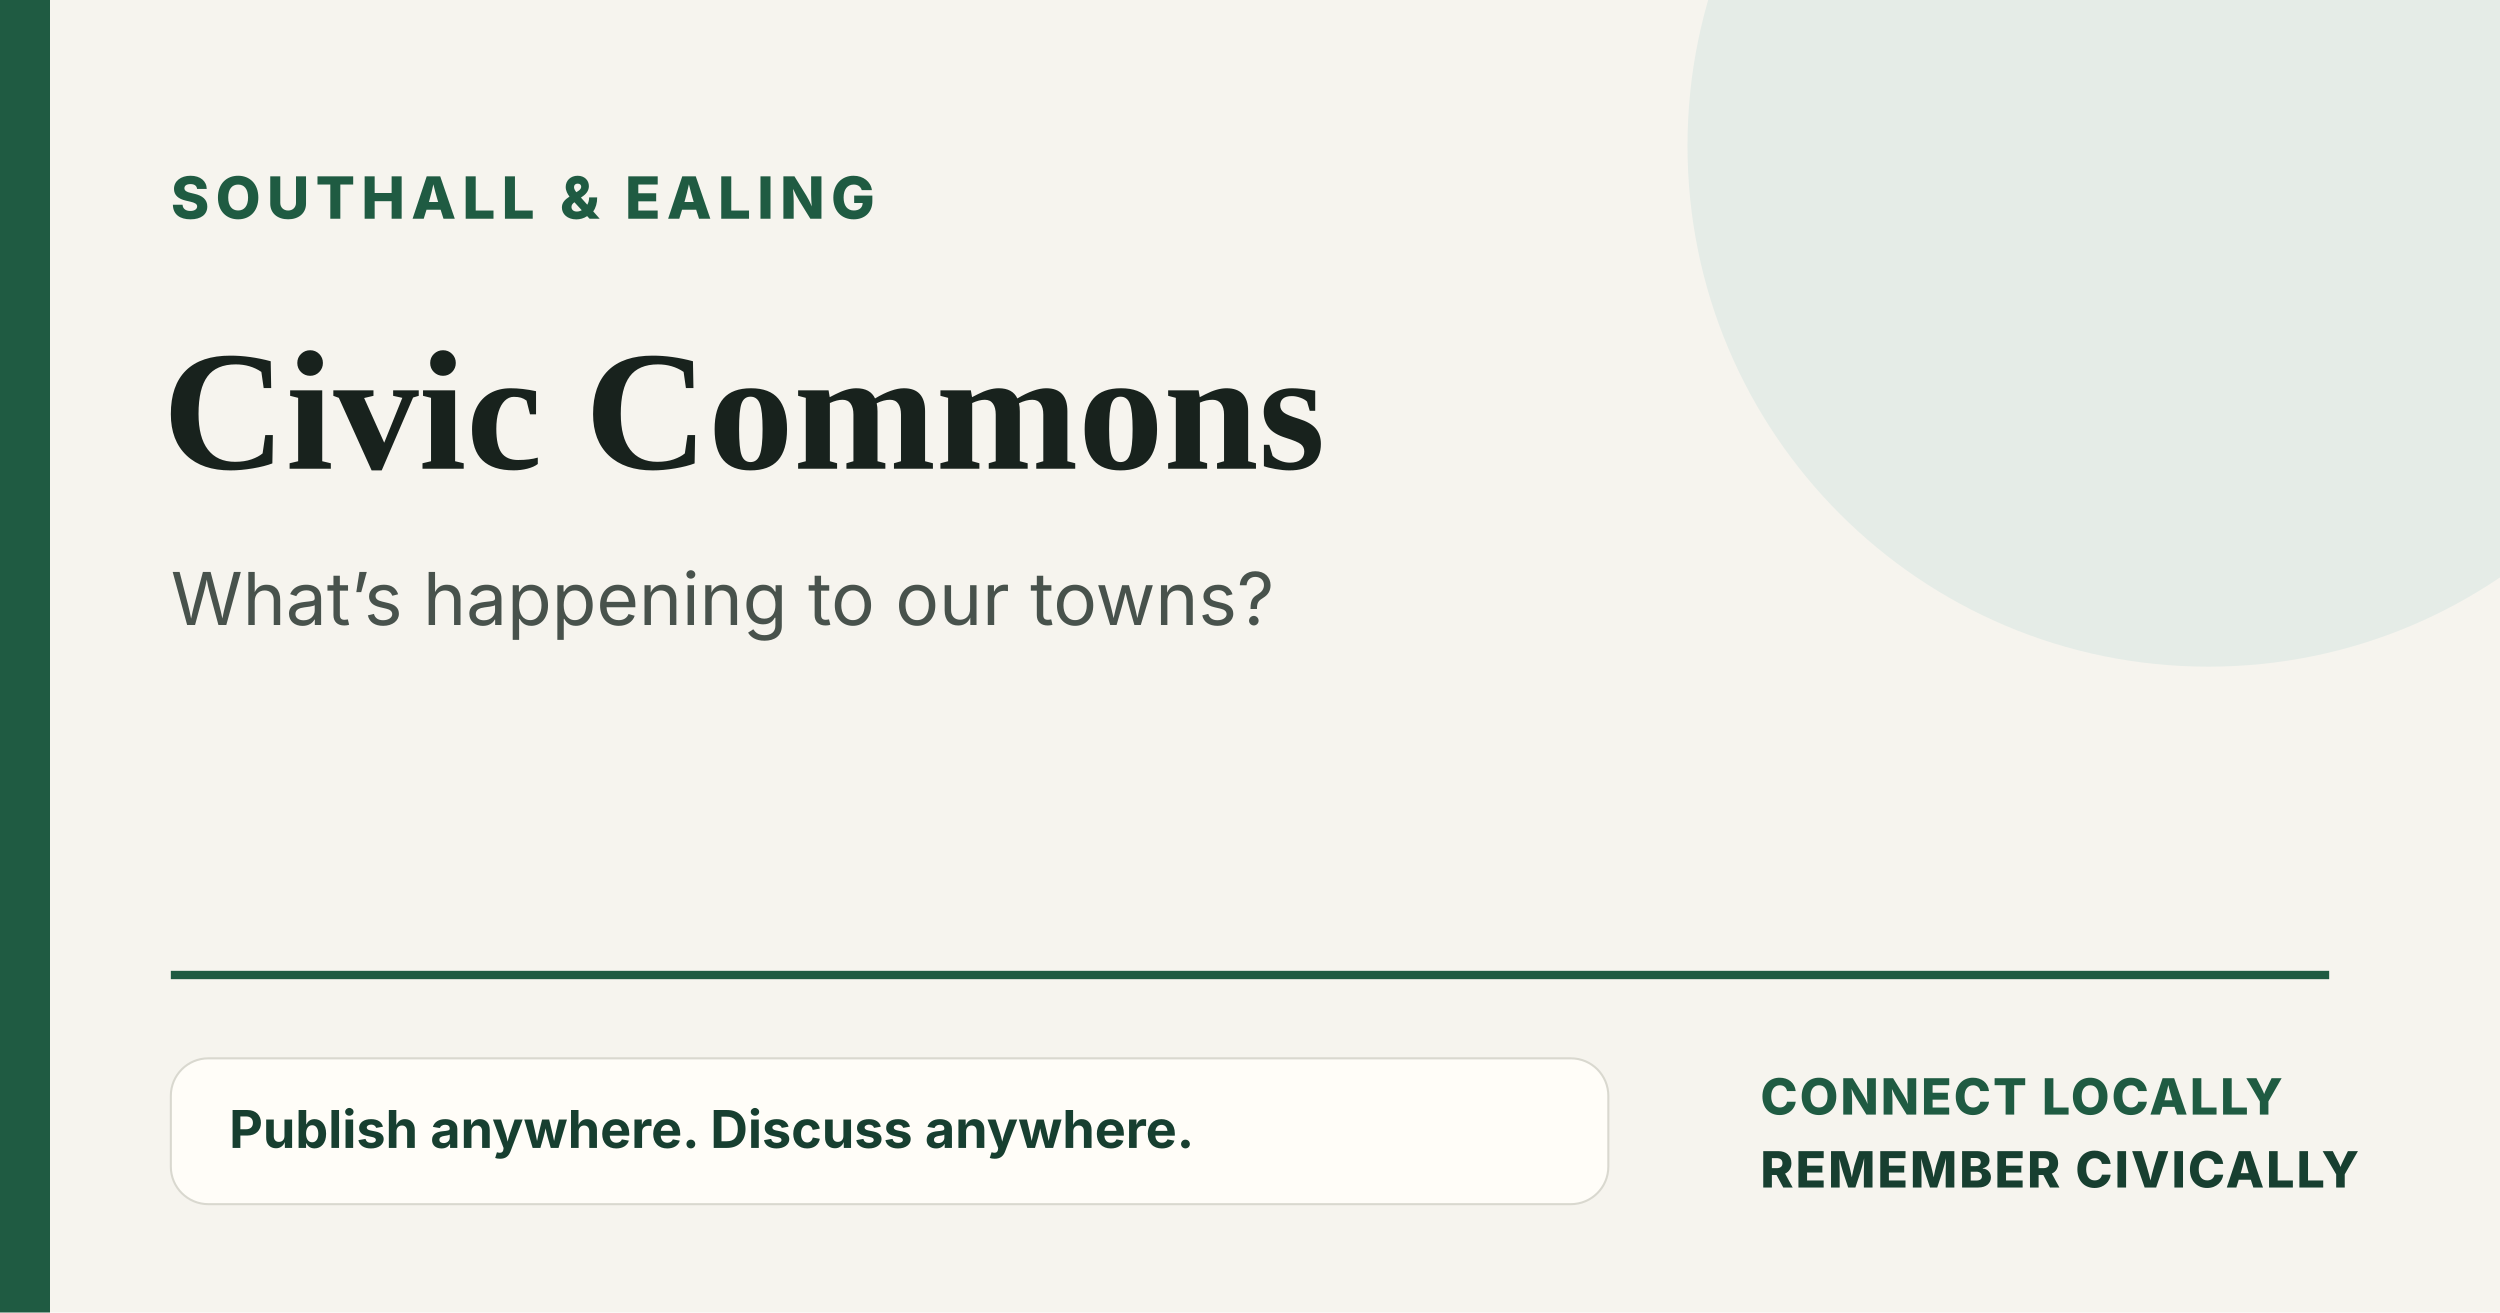
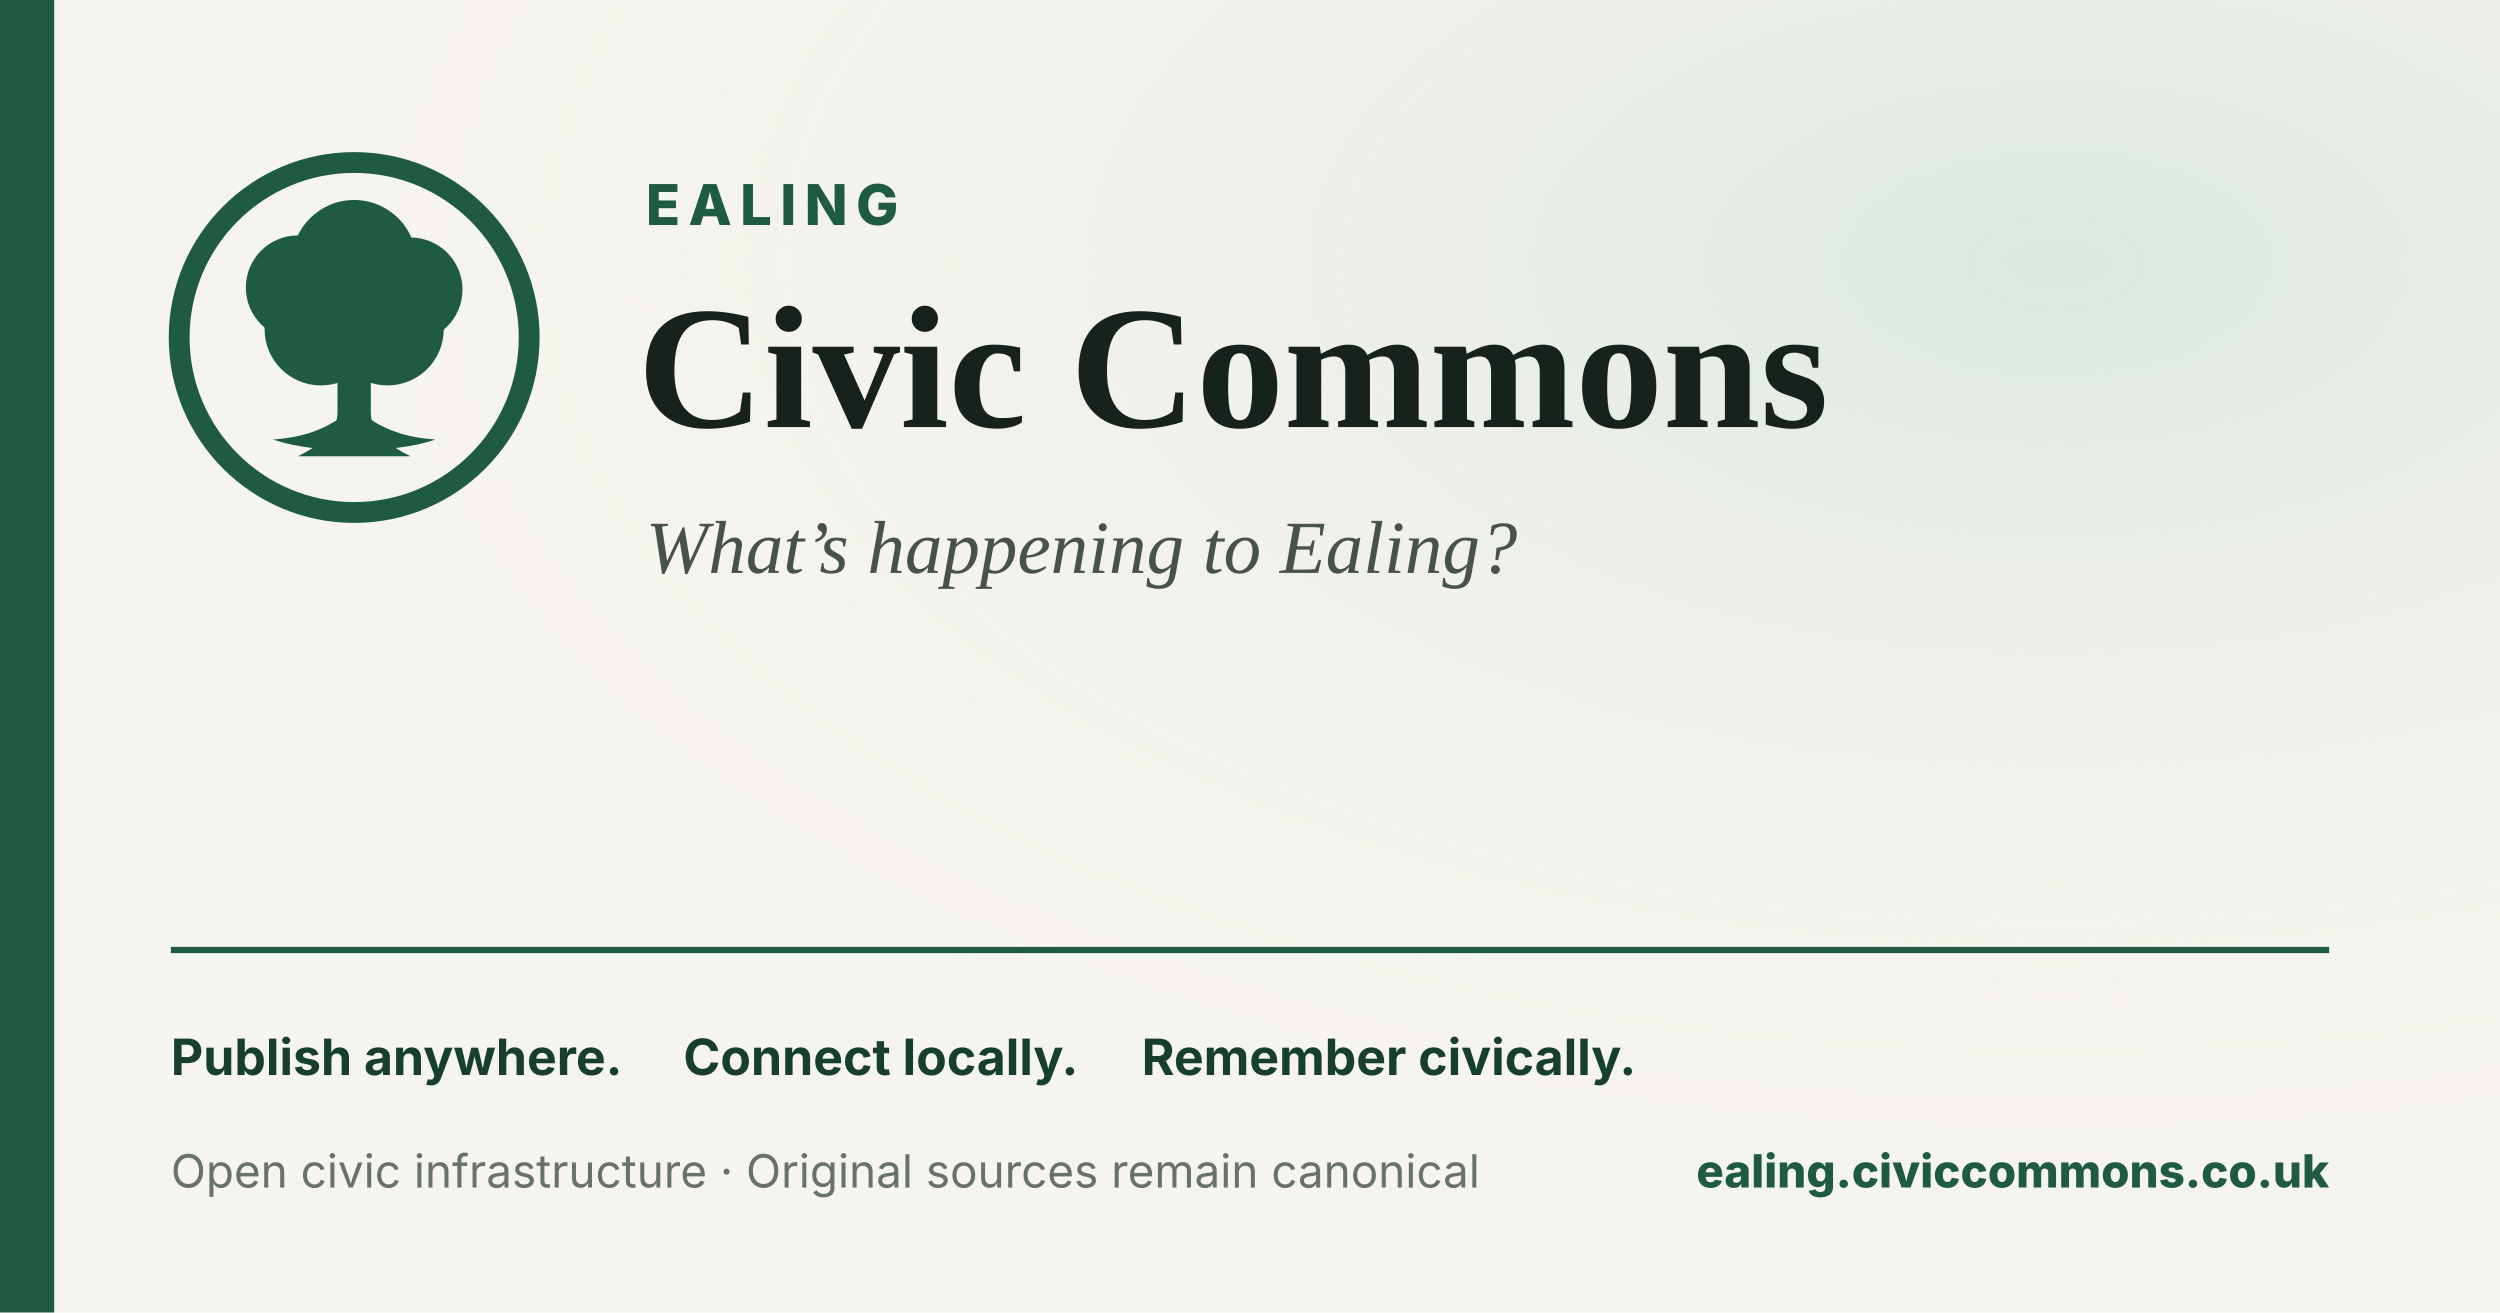
<svg xmlns="http://www.w3.org/2000/svg" width="1200" height="630" viewBox="0 0 1200 630" role="img" aria-labelledby="title desc">
  <rect width="1200" height="630" fill="#f6f4ee" />
-   <rect width="24" height="630" fill="#1f5b42" />
-   <circle cx="1060" cy="70" r="250" fill="#e5ece7" />
-   <text x="82" y="105" fill="#1f5b42" font-family="Inter,Arial,sans-serif" font-size="28" font-weight="800" letter-spacing="3">SOUTHALL &amp; EALING</text>
-   <text x="78" y="225" fill="#18221d" font-family="Georgia,Times New Roman,serif" font-size="82" font-weight="700">Civic Commons</text>
-   <text x="82" y="300" fill="#48524c" font-family="Inter,Arial,sans-serif" font-size="35">What’s happening to our towns?</text>
-   <line x1="82" y1="468" x2="1118" y2="468" stroke="#1f5b42" stroke-width="4" />
-   <rect x="82" y="508" width="690" height="70" rx="18" fill="#fffdf8" stroke="#d9d8cf" />
-   <text x="110" y="551" fill="#173f30" font-family="Inter,Arial,sans-serif" font-size="25" font-weight="700">Publish anywhere. Discuss anywhere.</text>
-   <text x="845" y="535" fill="#1f5b42" font-family="Inter,Arial,sans-serif" font-size="24" font-weight="800" letter-spacing="1">CONNECT LOCALLY</text>
-   <text x="845" y="570" fill="#173f30" font-family="Inter,Arial,sans-serif" font-size="24" font-weight="800" letter-spacing="1">REMEMBER CIVICALLY</text>
+   <rect width="1200" height="630" fill="url(#wash)" />
+   <defs>
+     <radialGradient id="wash" cx="82%" cy="20%" r="70%">
+       <stop offset="0" stop-color="#dce8df" />
+       <stop offset="1" stop-color="#f6f4ee" stop-opacity="0" />
+     </radialGradient>
+   </defs>
+   <rect width="26" height="630" fill="#1f5b42" />
+   <g transform="translate(78 70)">
+     <circle cx="92" cy="92" r="84" fill="none" stroke="#1f5b42" stroke-width="10" />
+     <g fill="#1f5b42">
+       <circle cx="65" cy="68" r="25" />
+       <circle cx="92" cy="56" r="30" />
+       <circle cx="119" cy="69" r="25" />
+       <circle cx="76" cy="88" r="27" />
+       <circle cx="108" cy="88" r="27" />
+       <path d="M84 84h16v44c0 10 9 16 19 21H65c10-5 19-11 19-21z" />
+       <path d="M90 127c-12 10-24 13-37 14 12 4 25 5 39 5s27-1 39-5c-13-1-25-4-37-14z" />
+     </g>
+   </g>
+   <text x="310" y="108" fill="#1f5b42" font-family="Inter,Arial,sans-serif" font-size="27" font-weight="800" letter-spacing="4">EALING</text>
+   <text x="306" y="205" fill="#18221d" font-family="Georgia,Times New Roman,serif" font-size="84" font-weight="700">Civic Commons</text>
+   <text x="310" y="275" fill="#48524c" font-family="Georgia,Times New Roman,serif" font-size="36" font-style="italic">What’s happening to Ealing?</text>
+   <line x1="82" y1="456" x2="1118" y2="456" stroke="#1f5b42" stroke-width="3" />
+   <text x="82" y="516" fill="#173f30" font-family="Inter,Arial,sans-serif" font-size="24" font-weight="700">Publish anywhere.</text>
+   <text x="328" y="516" fill="#173f30" font-family="Inter,Arial,sans-serif" font-size="24" font-weight="700">Connect locally.</text>
+   <text x="548" y="516" fill="#173f30" font-family="Inter,Arial,sans-serif" font-size="24" font-weight="700">Remember civically.</text>
+   <text x="82" y="570" fill="#68726c" font-family="Inter,Arial,sans-serif" font-size="22">Open civic infrastructure · Original sources remain canonical</text>
+   <text x="1118" y="570" text-anchor="end" fill="#1f5b42" font-family="Inter,Arial,sans-serif" font-size="22" font-weight="800">ealing.civiccommons.co.uk</text>
</svg>
